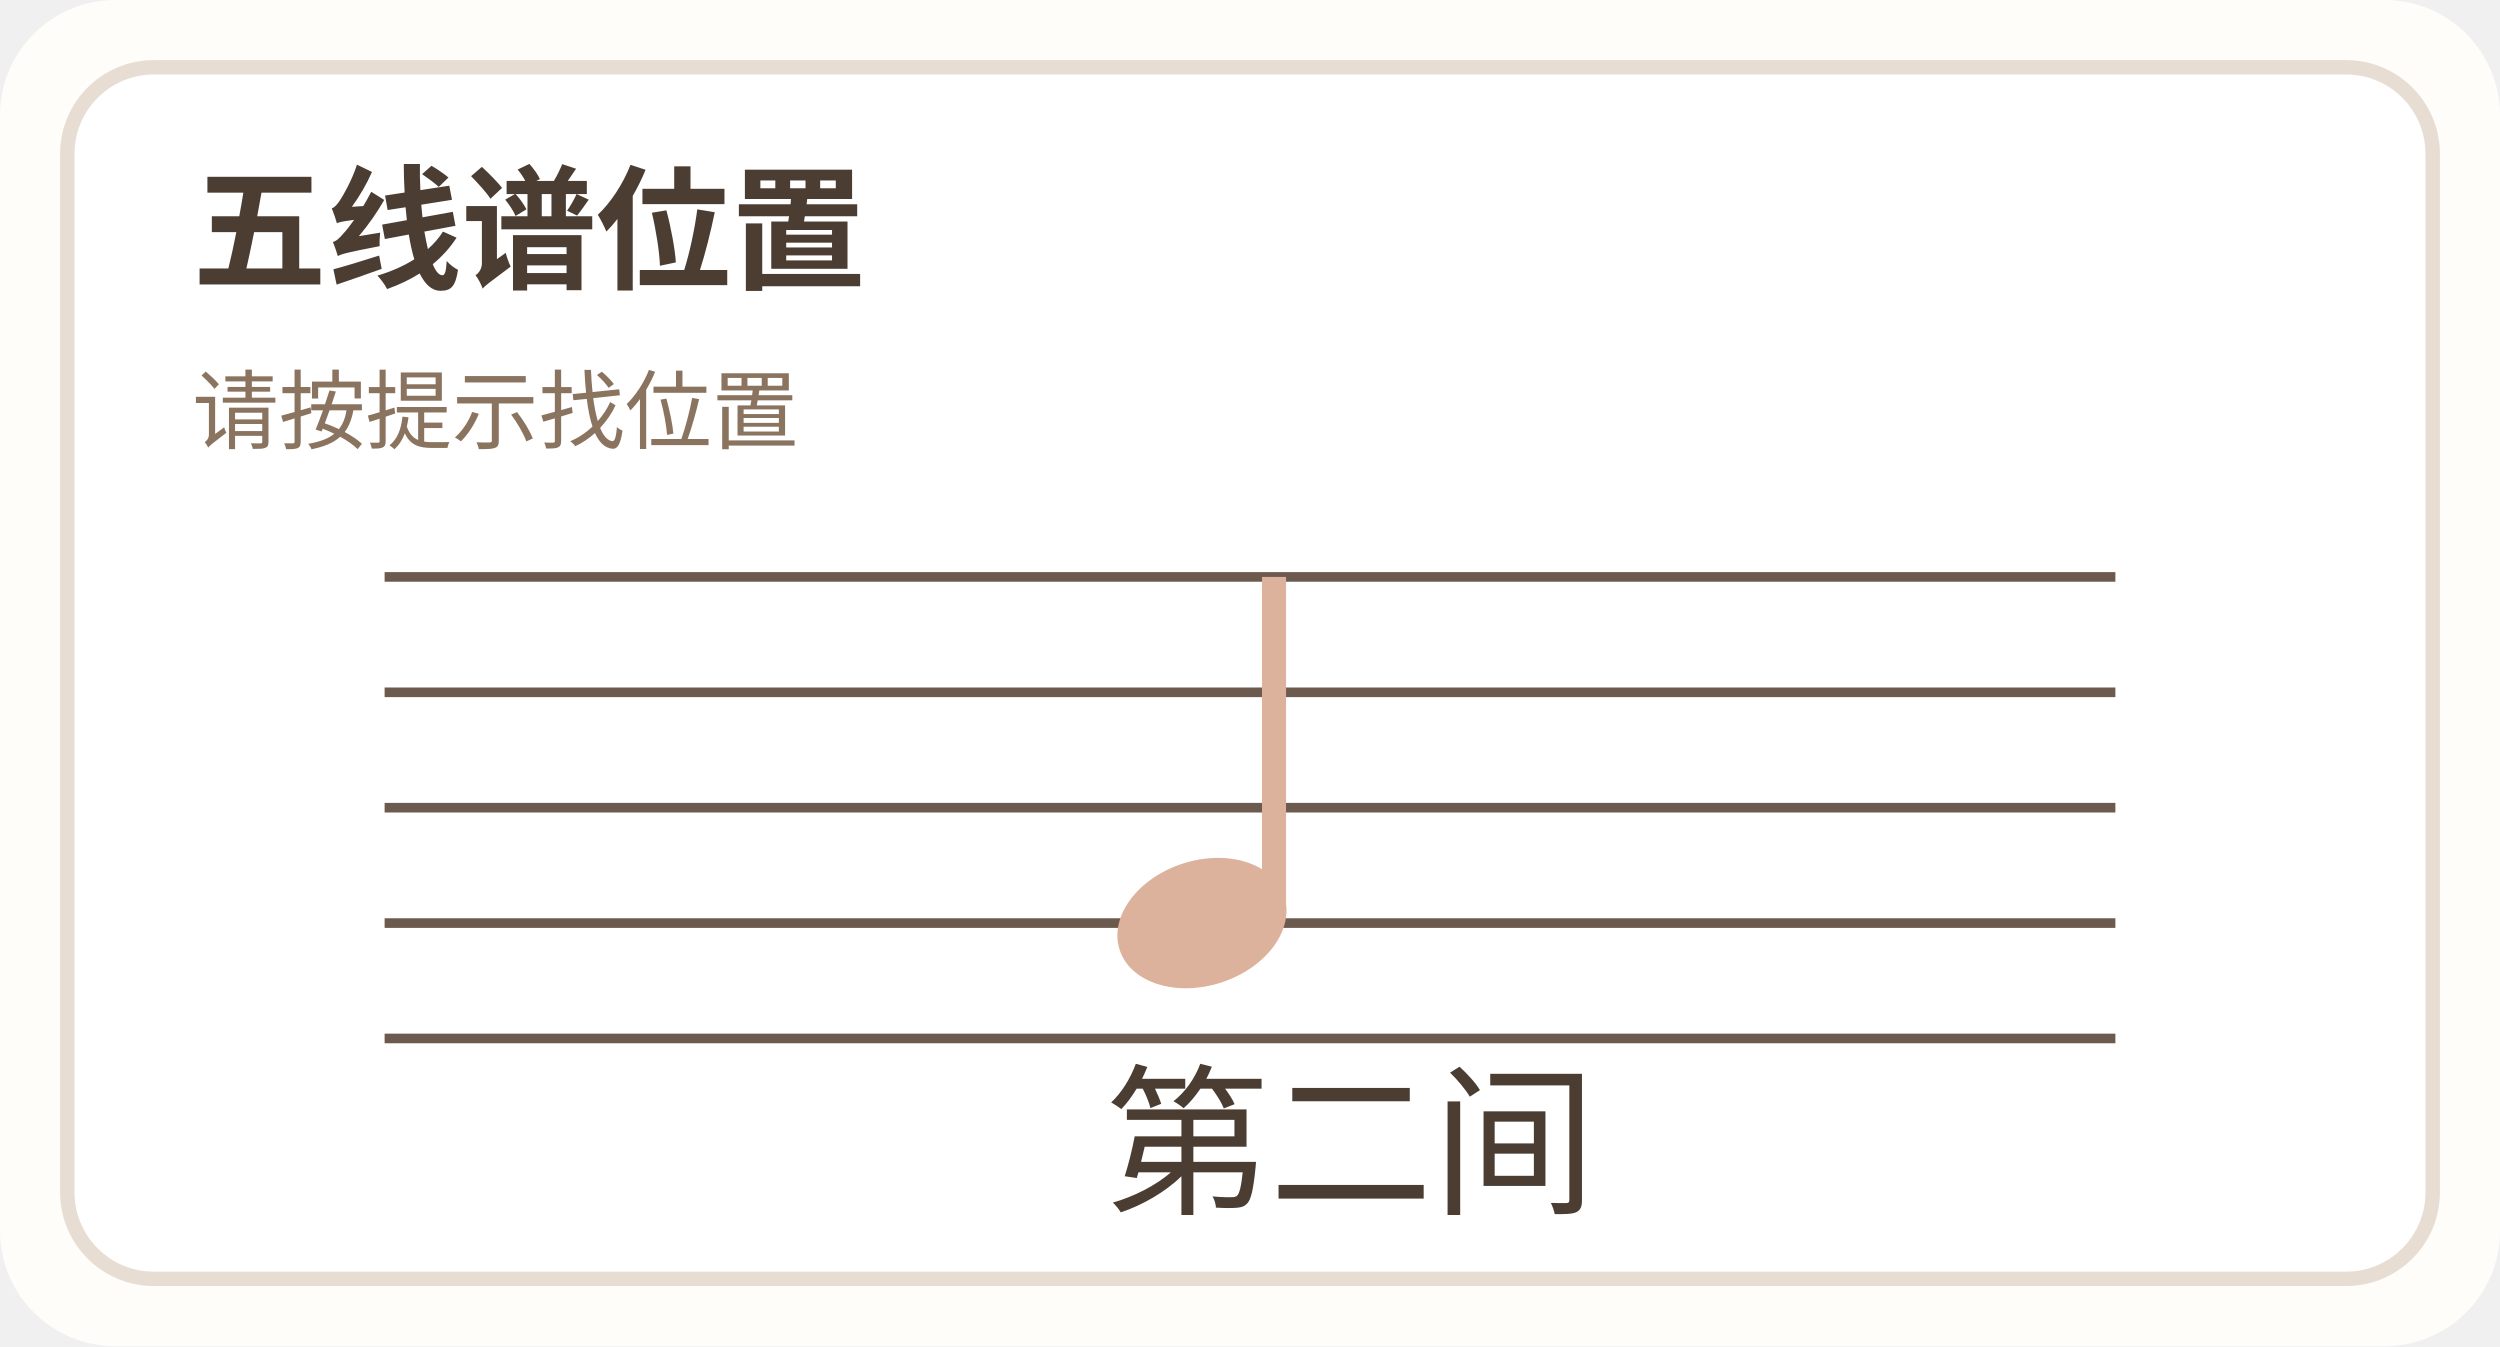
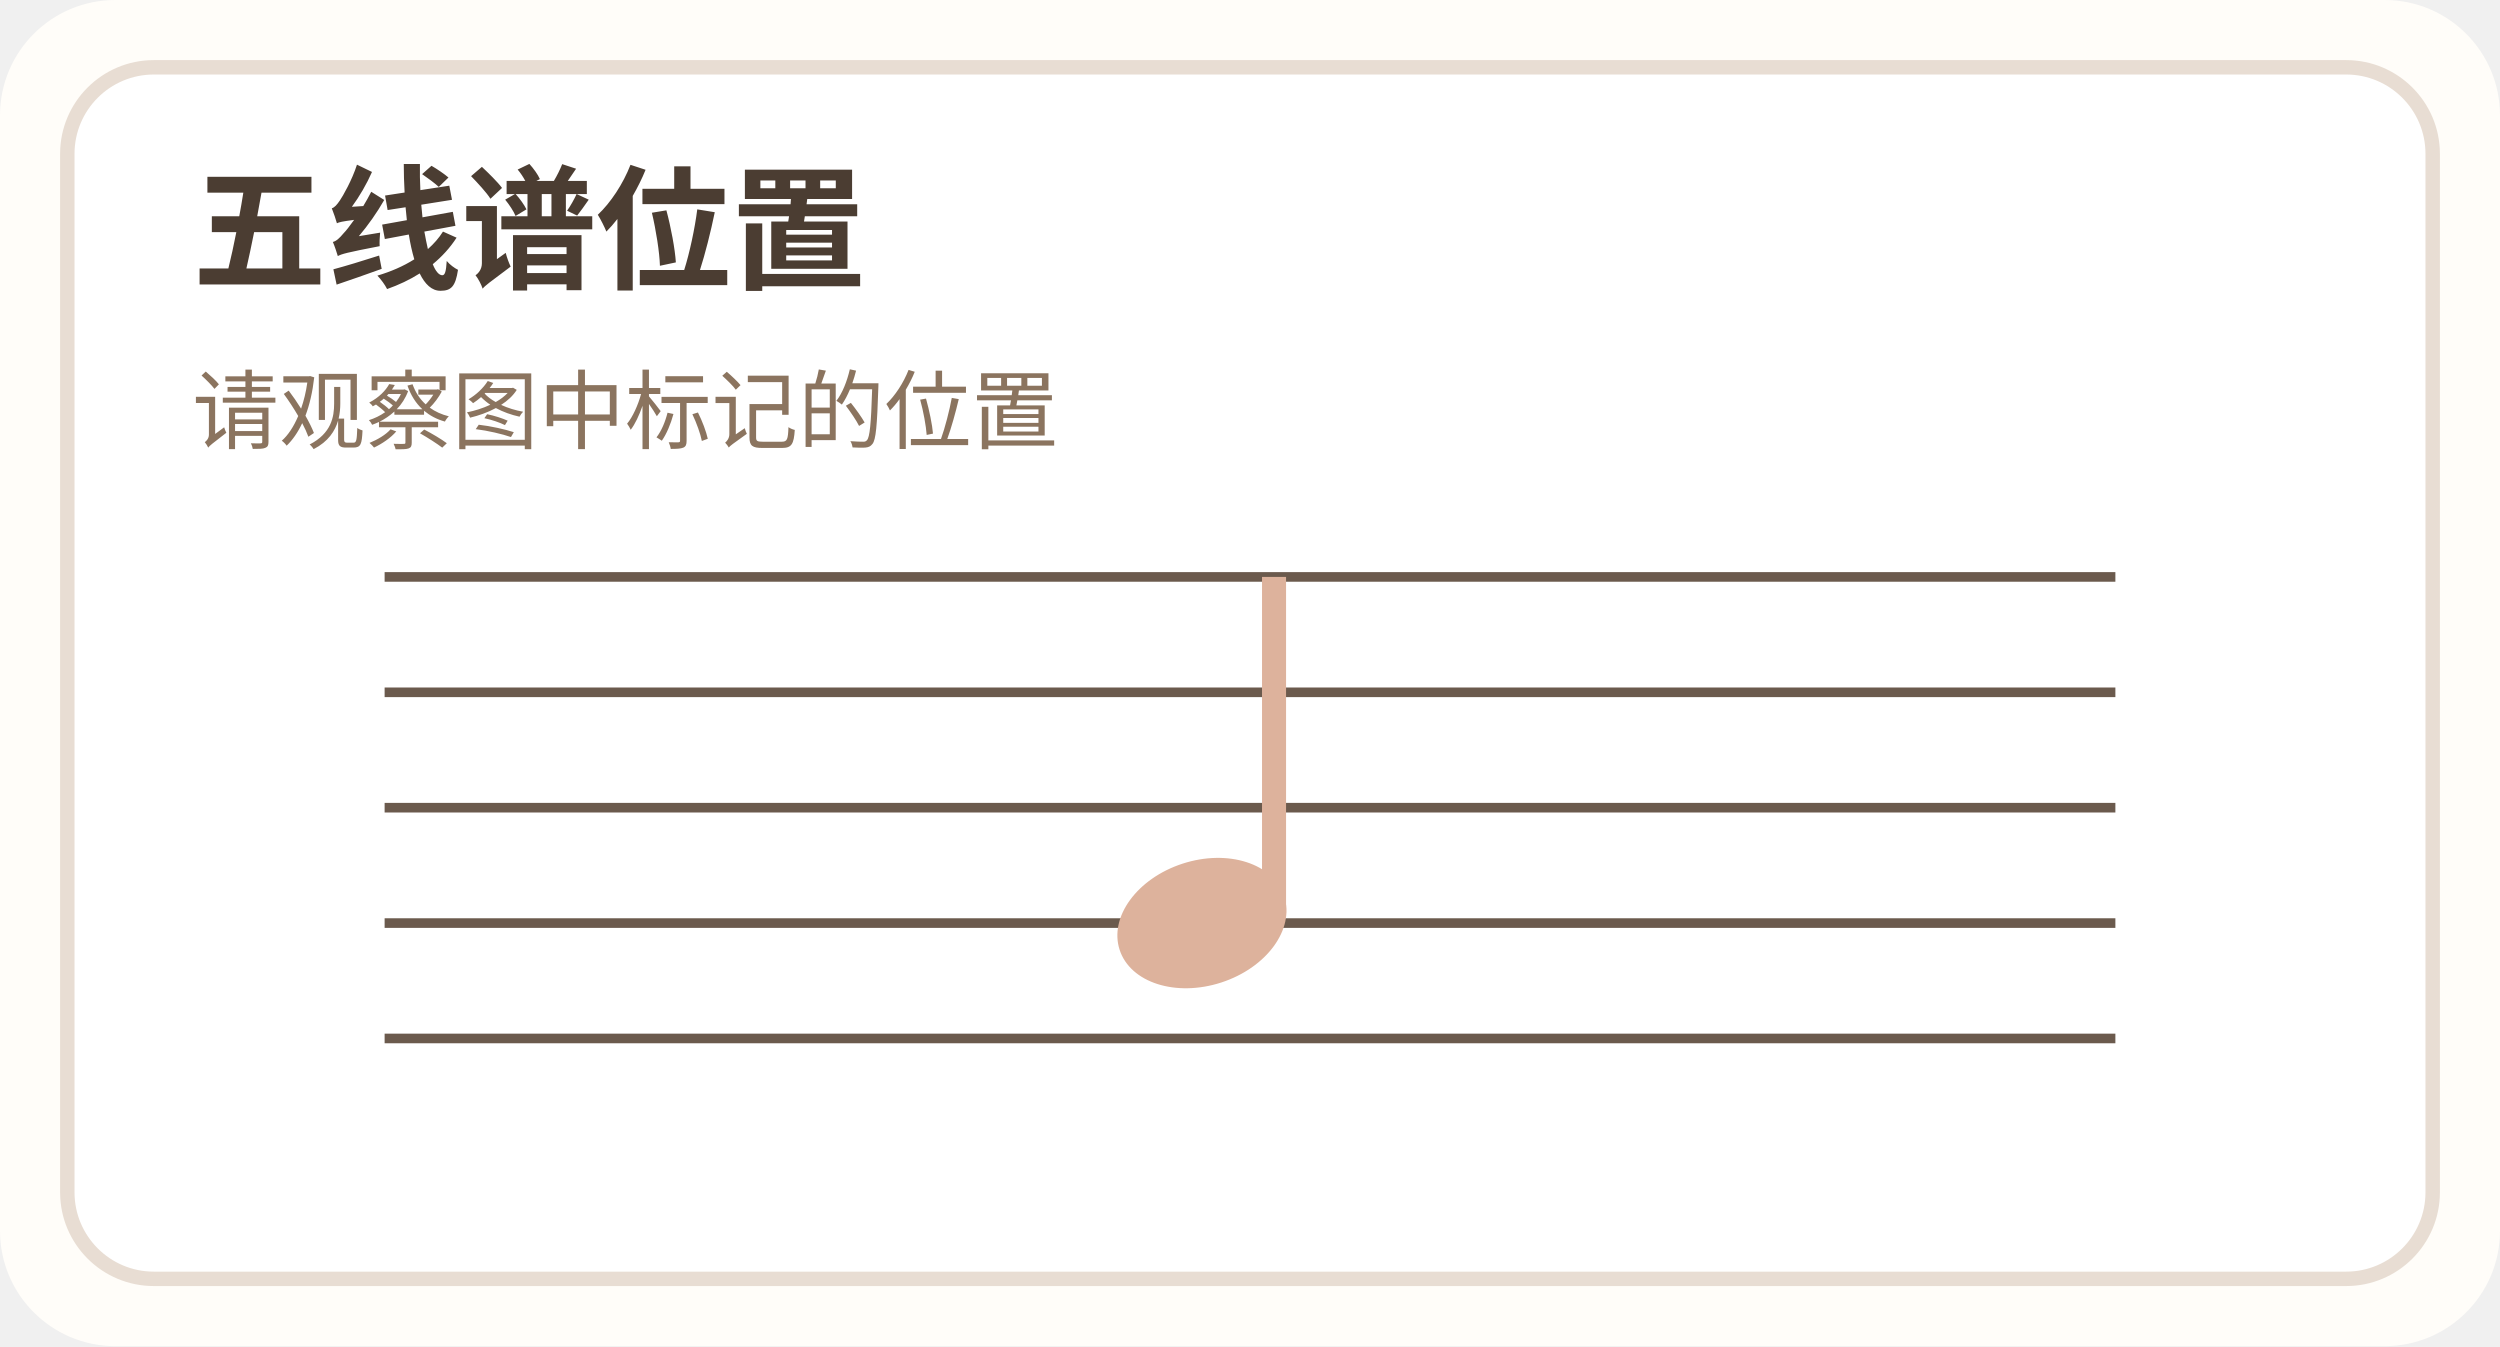
<svg xmlns="http://www.w3.org/2000/svg" width="520" height="280" viewBox="0 0 520 280">
  <rect width="100%" height="100%" rx="24" fill="#FFFDF9" />
  <rect x="14" y="14" width="492" height="252" rx="18" fill="#FFFFFF" stroke="#E8DDD3" stroke-width="3" />
  <text x="40" y="58" font-size="28" font-family="Arial, sans-serif" fill="#4B3D32" font-weight="700">五线谱位置</text>
-   <text x="40" y="92" font-size="18" font-family="Arial, sans-serif" fill="#8B745F">请按提示找位置</text>
+   <text x="40" y="92" font-size="18" font-family="Arial, sans-serif" fill="#8B745F">请观察图中标记的位置</text>
  <line x1="80" y1="120" x2="440" y2="120" stroke="#6B5A4D" stroke-width="2" />
  <line x1="80" y1="144" x2="440" y2="144" stroke="#6B5A4D" stroke-width="2" />
  <line x1="80" y1="168" x2="440" y2="168" stroke="#6B5A4D" stroke-width="2" />
  <line x1="80" y1="192" x2="440" y2="192" stroke="#6B5A4D" stroke-width="2" />
  <line x1="80" y1="216" x2="440" y2="216" stroke="#6B5A4D" stroke-width="2" />
  <ellipse cx="250" cy="192" rx="18" ry="13" fill="#DDB29C" transform="rotate(-18 250 192)" />
  <line x1="265" y1="190" x2="265" y2="120" stroke="#DDB29C" stroke-width="5" />
-   <text x="230" y="250" font-size="34" font-family="Arial" fill="#4B3D32">第二间</text>
</svg>
